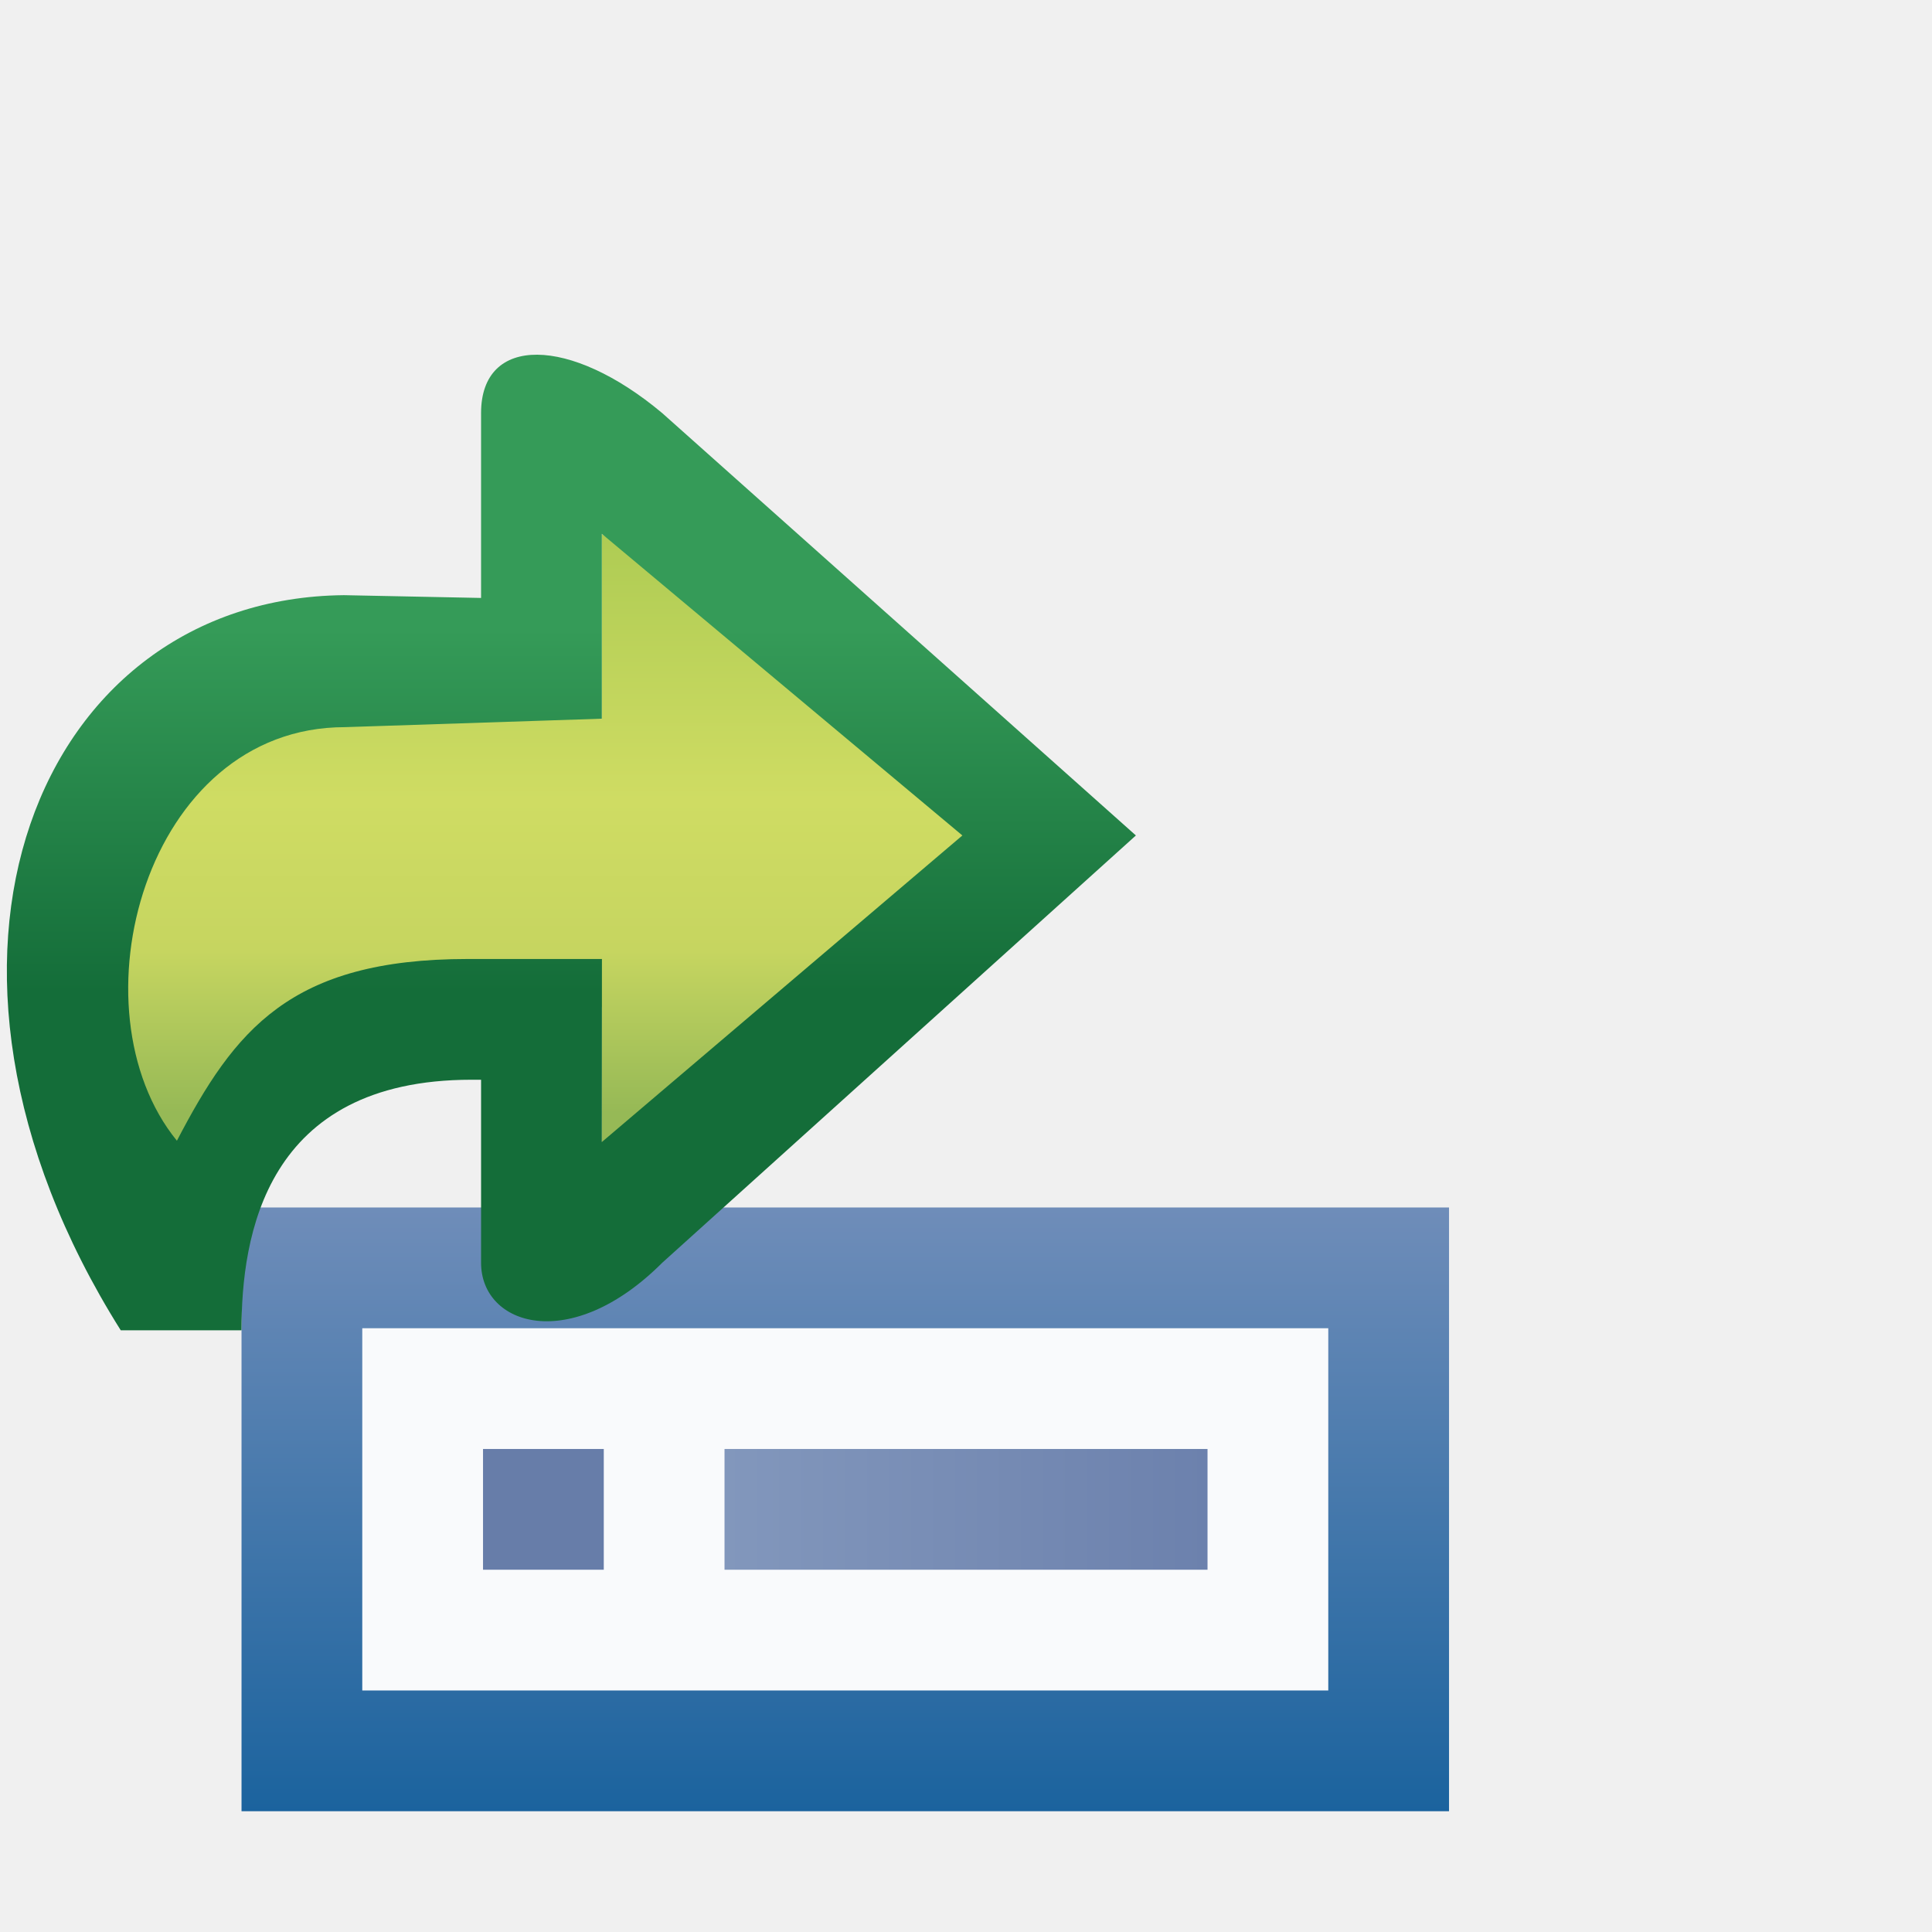
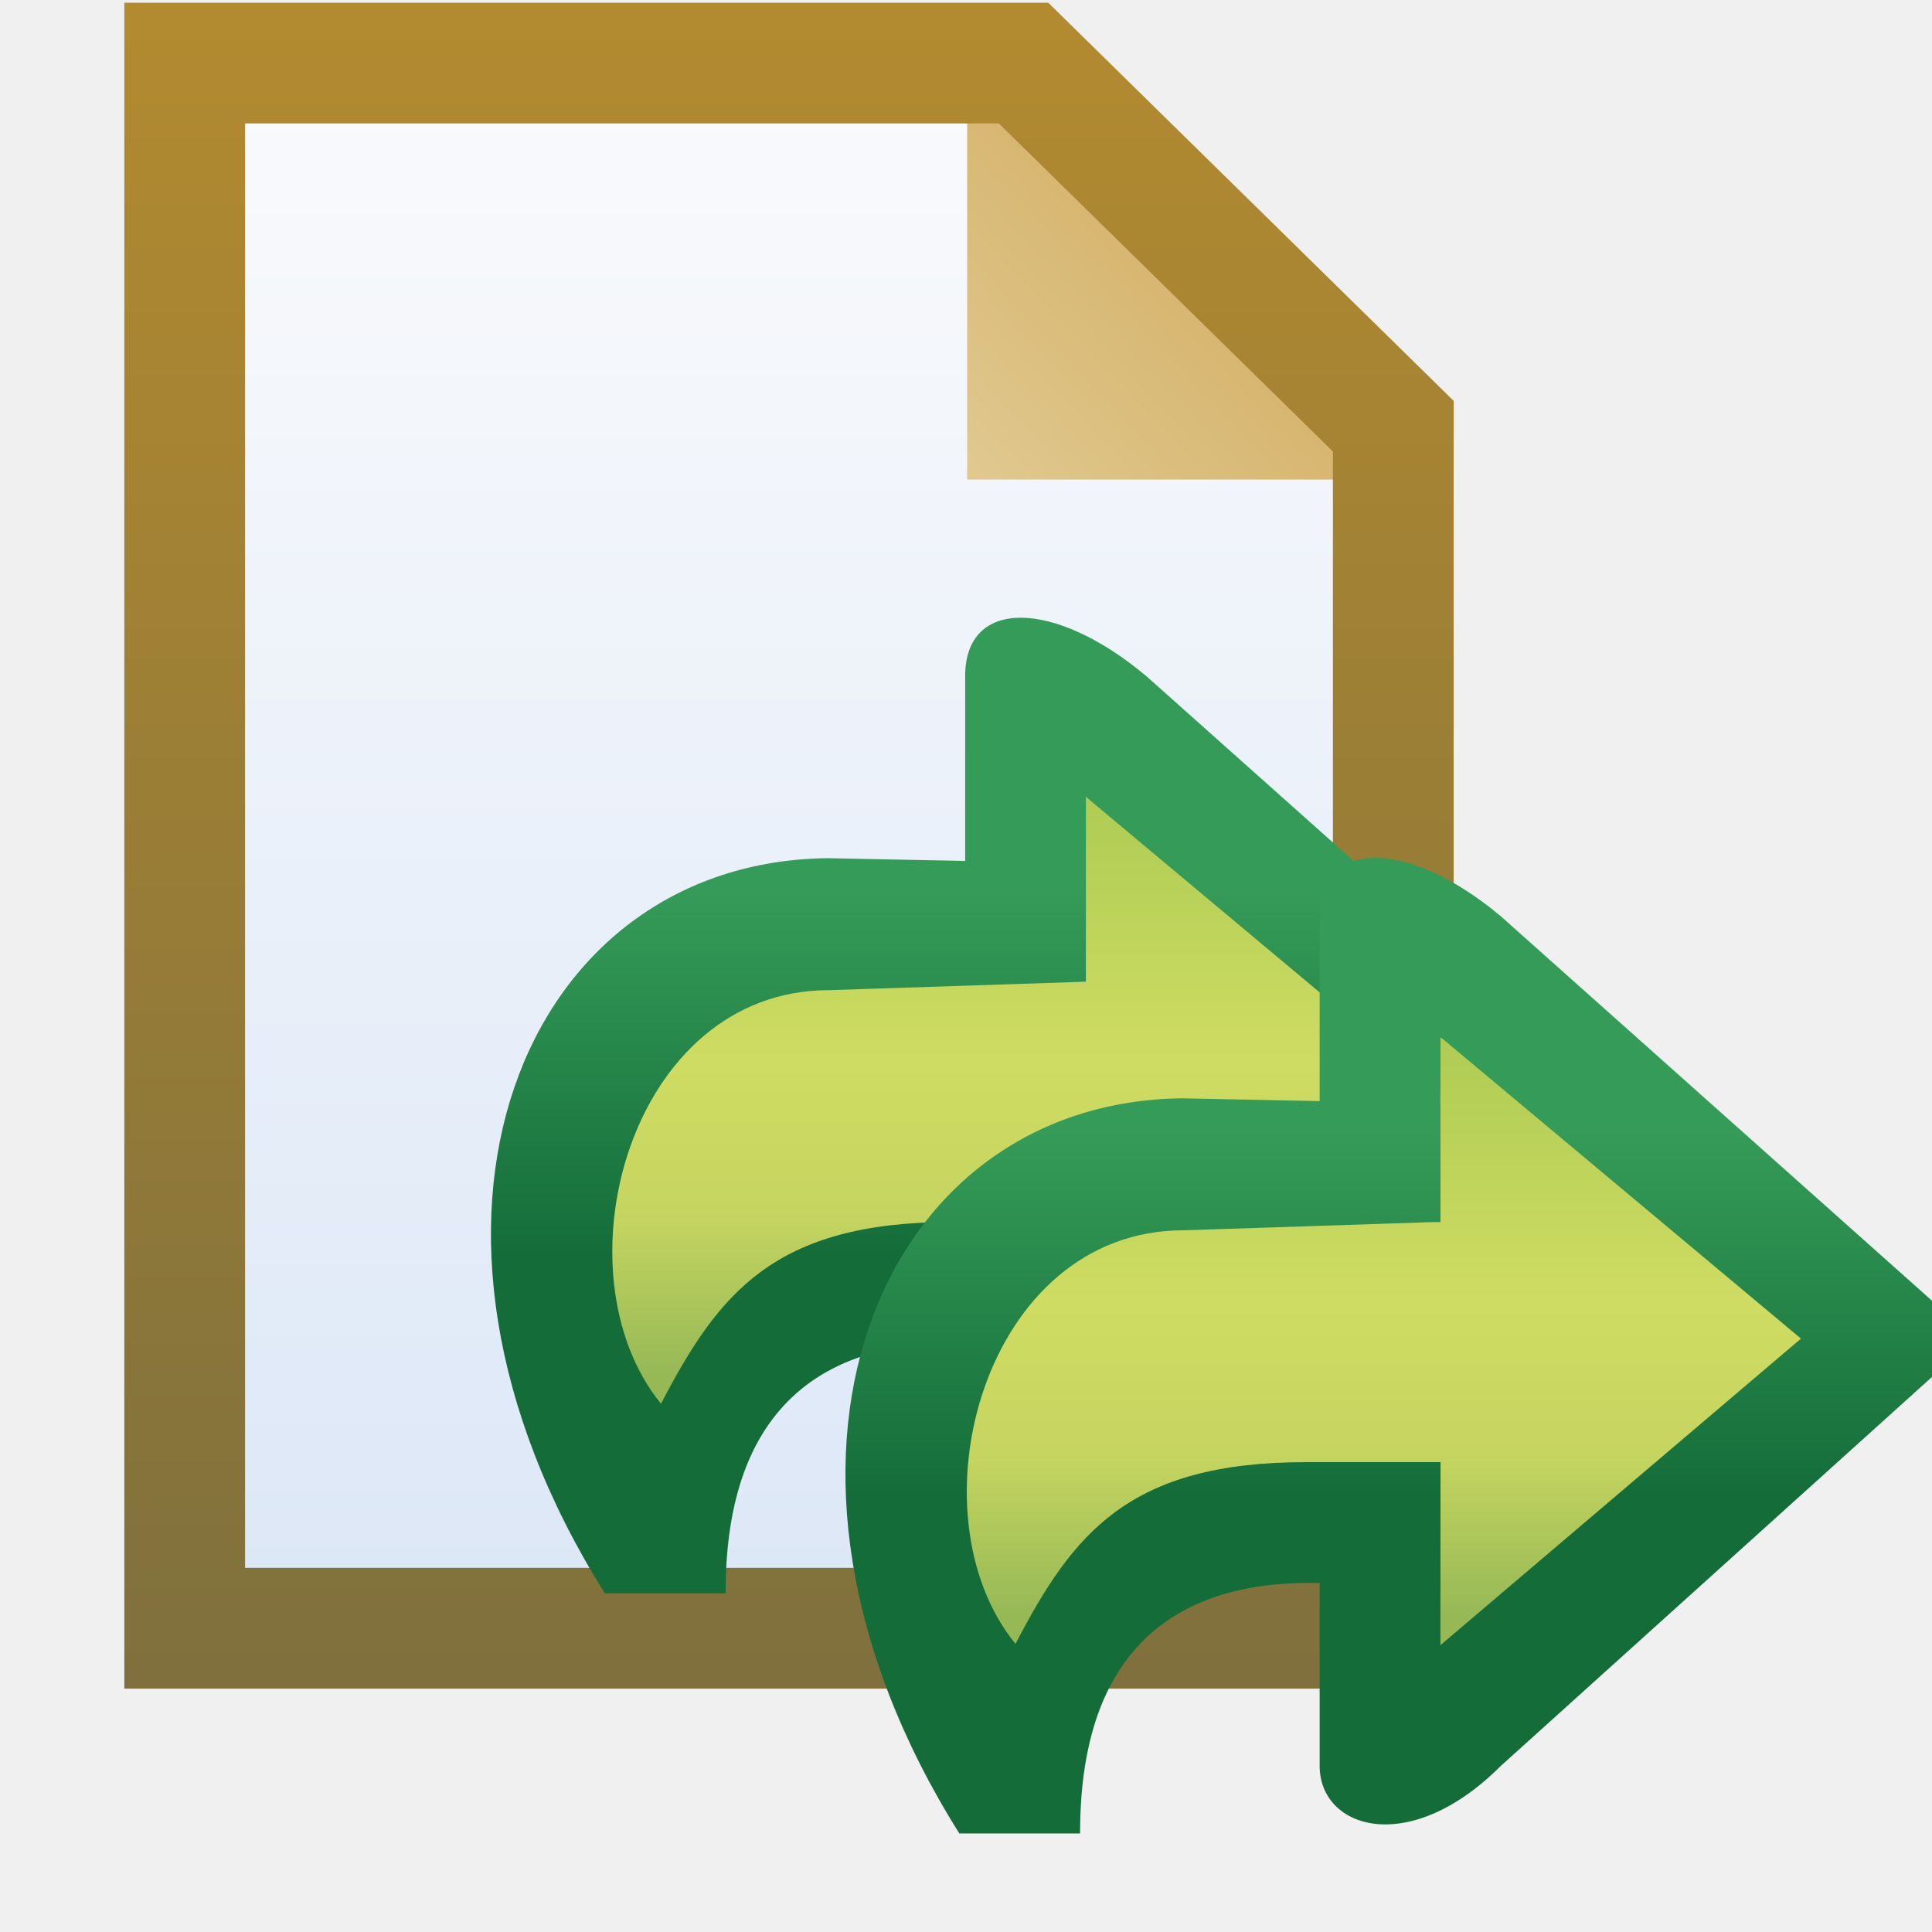
<svg xmlns="http://www.w3.org/2000/svg" xmlns:xlink="http://www.w3.org/1999/xlink" width="16" height="16" id="svg4223" version="1.1">
  <defs id="defs4225">
    <linearGradient id="linearGradient3837">
      <stop style="stop-color:#6f8db9;stop-opacity:1;" offset="0" id="stop3839" />
      <stop style="stop-color:#1b639e;stop-opacity:1" offset="1" id="stop3841" />
    </linearGradient>
    <linearGradient id="linearGradient3829">
      <stop style="stop-color:#8297bc;stop-opacity:1" offset="0" id="stop3831" />
      <stop style="stop-color:#6c81ad;stop-opacity:1" offset="1" id="stop3833" />
    </linearGradient>
    <linearGradient id="linearGradient3047">
      <stop id="stop3049" offset="0" style="stop-color:#146d39;stop-opacity:1" />
      <stop id="stop3051" offset="1" style="stop-color:#359b58;stop-opacity:1" />
    </linearGradient>
    <linearGradient id="linearGradient23102">
      <stop style="stop-color:#c9473e;stop-opacity:1" offset="0" id="stop23104" />
      <stop id="stop23118" offset="0.254" style="stop-color:#f35863;stop-opacity:1" />
      <stop style="stop-color:#f6928e;stop-opacity:1" offset="1" id="stop23106" />
    </linearGradient>
    <linearGradient xlink:href="#linearGradient5103-3-7" id="linearGradient9563" gradientUnits="userSpaceOnUse" gradientTransform="translate(19.91161,-20)" x1="12.339" y1="1043.051" x2="12.339" y2="1048.051" />
    <linearGradient id="linearGradient5103-3-7">
      <stop style="stop-color:#96b956;stop-opacity:1" offset="0" id="stop5105-5-4" />
      <stop id="stop7550-07-0" offset="0.267" style="stop-color:#c6d560;stop-opacity:1" />
      <stop id="stop7548-6-9" offset="0.517" style="stop-color:#cfdc63;stop-opacity:1" />
      <stop style="stop-color:#abca52;stop-opacity:1" offset="1" id="stop5107-7-48" />
    </linearGradient>
    <linearGradient xlink:href="#linearGradient8562" id="linearGradient9565" gradientUnits="userSpaceOnUse" gradientTransform="translate(19.91161,-40)" x1="11.339" y1="1064.051" x2="11.339" y2="1067.051" />
    <linearGradient id="linearGradient8562">
      <stop style="stop-color:#6994ad;stop-opacity:1" offset="0" id="stop8564" />
      <stop style="stop-color:#005596;stop-opacity:1" offset="1" id="stop8566" />
    </linearGradient>
    <linearGradient y2="1067.051" x2="11.339" y1="1064.051" x1="11.339" gradientTransform="translate(19.91161,-40)" gradientUnits="userSpaceOnUse" id="linearGradient6482" xlink:href="#linearGradient3047" />
    <linearGradient xlink:href="#linearGradient3829" id="linearGradient3835" x1="52.178" y1="-1019.767" x2="56.178" y2="-1019.767" gradientUnits="userSpaceOnUse" />
    <linearGradient xlink:href="#linearGradient3837" id="linearGradient3843" x1="53.178" y1="-1022.267" x2="53.178" y2="-1017.267" gradientUnits="userSpaceOnUse" />
    <linearGradient xlink:href="#linearGradient3837" id="linearGradient3851" gradientUnits="userSpaceOnUse" x1="53.178" y1="-1022.267" x2="53.178" y2="-1017.267" />
    <linearGradient xlink:href="#linearGradient3829" id="linearGradient3853" gradientUnits="userSpaceOnUse" x1="52.178" y1="-1019.767" x2="56.178" y2="-1019.767" />
    <linearGradient xlink:href="#linearGradient3047" id="linearGradient3861" gradientUnits="userSpaceOnUse" gradientTransform="matrix(1,0,0,-1,-6.266193,2108.629)" x1="11.339" y1="1064.051" x2="11.339" y2="1067.051" />
    <linearGradient xlink:href="#linearGradient5103-3-7" id="linearGradient3864" gradientUnits="userSpaceOnUse" gradientTransform="matrix(1,0,0,-1,-6.266193,2088.629)" x1="12.339" y1="1043.051" x2="12.339" y2="1048.051" />
    <linearGradient id="linearGradient5103-3-7-7">
      <stop style="stop-color:#96b956;stop-opacity:1" offset="0" id="stop5105-5-4-4" />
      <stop id="stop7550-07-0-0" offset="0.267" style="stop-color:#c6d560;stop-opacity:1" />
      <stop id="stop7548-6-9-9" offset="0.517" style="stop-color:#cfdc63;stop-opacity:1" />
      <stop style="stop-color:#abca52;stop-opacity:1" offset="1" id="stop5107-7-48-4" />
    </linearGradient>
    <linearGradient xlink:href="#linearGradient3047-8" id="linearGradient3861-8" gradientUnits="userSpaceOnUse" gradientTransform="matrix(1,0,0,-1,-6.266193,2108.629)" x1="11.339" y1="1064.051" x2="11.339" y2="1067.051" />
    <linearGradient id="linearGradient3047-8">
      <stop id="stop3049-2" offset="0" style="stop-color:#146d39;stop-opacity:1" />
      <stop id="stop3051-4" offset="1" style="stop-color:#359b58;stop-opacity:1" />
    </linearGradient>
    <linearGradient xlink:href="#linearGradient3829-7" id="linearGradient3853-2" gradientUnits="userSpaceOnUse" x1="52.178" y1="-1019.767" x2="56.178" y2="-1019.767" />
    <linearGradient id="linearGradient3829-7">
      <stop style="stop-color:#8297bc;stop-opacity:1" offset="0" id="stop3831-6" />
      <stop style="stop-color:#6c81ad;stop-opacity:1" offset="1" id="stop3833-1" />
    </linearGradient>
    <mask maskUnits="userSpaceOnUse" id="mask3991">
      <g transform="matrix(1,0,0,-1,-46.1778,2068.629)" id="g3993" style="fill:#ffffff">
        <rect style="fill:#ffffff;fill-opacity:1;stroke:none" id="rect3995" width="10" height="5" x="48.178" y="-1022.267" transform="scale(1,-1)" />
        <rect style="fill:#ffffff;fill-opacity:1;stroke:none" id="rect3997" width="8" height="3" x="49.178" y="-1021.267" transform="scale(1,-1)" />
        <rect style="fill:#ffffff;fill-opacity:1;stroke:none" id="rect3999" width="1" height="1" x="50.178" y="-1020.267" transform="scale(1,-1)" />
        <rect style="fill:#ffffff;fill-opacity:1;stroke:none" id="rect4001" width="4" height="1" x="52.178" y="-1020.267" transform="scale(1,-1)" />
      </g>
    </mask>
    <filter id="filter4003" x="-0.168" width="1.336" y="-0.194" height="1.388">
      <feGaussianBlur stdDeviation="0.658" id="feGaussianBlur4005" />
    </filter>
+     <linearGradient xlink:href="#linearGradient4902-3" id="linearGradient4908-2" x1="10.545" y1="1038.578" x2="10.545" y2="1052.323" gradientUnits="userSpaceOnUse" gradientTransform="translate(-2.009153,-1.029411)" />
+     <linearGradient id="linearGradient4902-3">
+       <stop style="stop-color:#b28a30;stop-opacity:1" offset="0" id="stop4904-2" />
+       <stop style="stop-color:#7f703d;stop-opacity:1" offset="1" id="stop4906-2" />
+     </linearGradient>
+     <linearGradient y2="1052.323" x2="10.545" y1="1038.578" x1="10.545" gradientTransform="translate(-3.506509,-0.5465)" gradientUnits="userSpaceOnUse" id="linearGradient3037" xlink:href="#linearGradient4902-3" />
+     <linearGradient xlink:href="#linearGradient4902-3-2" id="linearGradient4908-2-0" x1="10.545" y1="1038.578" x2="10.545" y2="1052.323" gradientUnits="userSpaceOnUse" gradientTransform="translate(9.990847,-5.0294)" />
+     <linearGradient id="linearGradient4902-3-2">
+       <stop style="stop-color:#b28a30;stop-opacity:1" offset="0" id="stop4904-2-0" />
+       <stop style="stop-color:#7f703d;stop-opacity:1" offset="1" id="stop4906-2-8" />
+     </linearGradient>
+     <linearGradient xlink:href="#linearGradient4894-6" id="linearGradient4900-1" x1="7.999" y1="1042.231" x2="9.987" y2="1040.33" gradientUnits="userSpaceOnUse" gradientTransform="translate(1.990847,-1.029411)" />
+     <linearGradient id="linearGradient4894-6">
+       <stop style="stop-color:#e0c88f;stop-opacity:1" offset="0" id="stop4896-8" />
+       <stop style="stop-color:#d5b269;stop-opacity:1" offset="1" id="stop4898-5" />
+     </linearGradient>
+     <linearGradient y2="1040.33" x2="9.987" y1="1042.231" x1="7.999" gradientTransform="translate(13.99085,-5.0294)" gradientUnits="userSpaceOnUse" id="linearGradient3059" xlink:href="#linearGradient4894-6" />
+     <linearGradient xlink:href="#linearGradient4894-6" id="linearGradient3132" gradientUnits="userSpaceOnUse" gradientTransform="translate(13.99085,-5.0294)" x1="7.999" y1="1042.231" x2="9.987" y2="1040.33" />
+     <linearGradient xlink:href="#linearGradient4902-3-2" id="linearGradient3134" gradientUnits="userSpaceOnUse" gradientTransform="translate(9.990847,-5.0294)" x1="10.545" y1="1038.578" x2="10.545" y2="1052.323" />
+     <linearGradient y2="1051.838" x2="9.895" y1="1039.153" x1="9.895" gradientUnits="userSpaceOnUse" id="linearGradient4101" xlink:href="#linearGradient4994-6" gradientTransform="translate(-2.009153,-1.029411)" />
+     <linearGradient id="linearGradient4994-6">
+       <stop style="stop-color:#f9fafc;stop-opacity:1;" offset="0" id="stop4996-1" />
+       <stop style="stop-color:#dce7f7;stop-opacity:1" offset="1" id="stop4998-89" />
+     </linearGradient>
+     <linearGradient xlink:href="#linearGradient4894-6-4" id="linearGradient4900-1-2" x1="7.999" y1="1042.231" x2="9.987" y2="1040.33" gradientUnits="userSpaceOnUse" gradientTransform="translate(17.36296,-2.49068)" />
+     <linearGradient id="linearGradient4894-6-4">
+       <stop style="stop-color:#e0c88f;stop-opacity:1" offset="0" id="stop4896-8-0" />
+       <stop style="stop-color:#d5b269;stop-opacity:1" offset="1" id="stop4898-5-6" />
+     </linearGradient>
+     <linearGradient xlink:href="#linearGradient4902-3-3" id="linearGradient4908-2-6" x1="10.545" y1="1038.578" x2="10.545" y2="1052.323" gradientUnits="userSpaceOnUse" gradientTransform="translate(13.36296,-2.49068)" />
+     <linearGradient id="linearGradient4902-3-3">
+       <stop style="stop-color:#b28a30;stop-opacity:1" offset="0" id="stop4904-2-4" />
+       <stop style="stop-color:#7f703d;stop-opacity:1" offset="1" id="stop4906-2-85" />
+     </linearGradient>
+     <linearGradient y2="1051.838" x2="9.895" y1="1039.153" x1="9.895" gradientTransform="translate(13.36296,-2.49068)" gradientUnits="userSpaceOnUse" id="linearGradient3086" xlink:href="#linearGradient4994-6" />
+     <linearGradient xlink:href="#linearGradient4994-6" id="linearGradient3201" gradientUnits="userSpaceOnUse" gradientTransform="translate(13.36296,-2.49068)" x1="9.895" y1="1039.153" x2="9.895" y2="1051.838" />
+     <linearGradient xlink:href="#linearGradient4894-6-4" id="linearGradient3203" gradientUnits="userSpaceOnUse" gradientTransform="translate(17.36296,-2.49068)" x1="7.999" y1="1042.231" x2="9.987" y2="1040.33" />
+     <linearGradient xlink:href="#linearGradient4902-3-3" id="linearGradient3205" gradientUnits="userSpaceOnUse" gradientTransform="translate(13.36296,-2.49068)" x1="10.545" y1="1038.578" x2="10.545" y2="1052.323" />
+     <linearGradient xlink:href="#linearGradient4994-6-8" id="linearGradient3201-2" gradientUnits="userSpaceOnUse" gradientTransform="translate(13.36296,-2.49068)" x1="9.895" y1="1039.153" x2="9.895" y2="1051.838" />
+     <linearGradient id="linearGradient4994-6-8">
+       <stop style="stop-color:#f9fafc;stop-opacity:1;" offset="0" id="stop4996-1-0" />
+       <stop style="stop-color:#dce7f7;stop-opacity:1" offset="1" id="stop4998-89-8" />
+     </linearGradient>
+     <linearGradient xlink:href="#linearGradient4894-6-4-8" id="linearGradient3203-8" gradientUnits="userSpaceOnUse" gradientTransform="translate(17.36296,-2.49068)" x1="7.999" y1="1042.231" x2="9.987" y2="1040.33" />
+     <linearGradient id="linearGradient4894-6-4-8">
+       <stop style="stop-color:#e0c88f;stop-opacity:1" offset="0" id="stop4896-8-0-1" />
+       <stop style="stop-color:#d5b269;stop-opacity:1" offset="1" id="stop4898-5-6-9" />
+     </linearGradient>
+     <linearGradient xlink:href="#linearGradient4902-3-3-4" id="linearGradient3205-8" gradientUnits="userSpaceOnUse" gradientTransform="translate(13.36296,-2.49068)" x1="10.545" y1="1038.578" x2="10.545" y2="1052.323" />
+     <linearGradient id="linearGradient4902-3-3-4">
+       <stop style="stop-color:#b28a30;stop-opacity:1" offset="0" id="stop4904-2-4-5" />
+       <stop style="stop-color:#7f703d;stop-opacity:1" offset="1" id="stop4906-2-85-0" />
+     </linearGradient>
+     <linearGradient y2="1052.323" x2="10.545" y1="1038.578" x1="10.545" gradientTransform="translate(13.36296,-2.49068)" gradientUnits="userSpaceOnUse" id="linearGradient3233" xlink:href="#linearGradient4902-3-3-4" />
+     <linearGradient xlink:href="#linearGradient4902-3-3-4" id="linearGradient3313" gradientUnits="userSpaceOnUse" gradientTransform="translate(13.36296,-2.49068)" x1="10.545" y1="1038.578" x2="10.545" y2="1052.323" />
+     <linearGradient xlink:href="#linearGradient5103-3-7-1" id="linearGradient3864-2" gradientUnits="userSpaceOnUse" gradientTransform="matrix(1,0,0,-1,-6.266193,2088.629)" x1="12.339" y1="1043.051" x2="12.339" y2="1048.051" />
+     <linearGradient id="linearGradient5103-3-7-1">
+       <stop style="stop-color:#96b956;stop-opacity:1" offset="0" id="stop5105-5-4-3" />
+       <stop id="stop7550-07-0-7" offset="0.267" style="stop-color:#c6d560;stop-opacity:1" />
+       <stop id="stop7548-6-9-2" offset="0.517" style="stop-color:#cfdc63;stop-opacity:1" />
+       <stop style="stop-color:#abca52;stop-opacity:1" offset="1" id="stop5107-7-48-0" />
+     </linearGradient>
+     <linearGradient xlink:href="#linearGradient3047-1" id="linearGradient3861-3" gradientUnits="userSpaceOnUse" gradientTransform="matrix(1,0,0,-1,-6.266193,2108.629)" x1="11.339" y1="1064.051" x2="11.339" y2="1067.051" />
+     <linearGradient id="linearGradient3047-1">
+       <stop id="stop3049-1" offset="0" style="stop-color:#146d39;stop-opacity:1" />
+       <stop id="stop3051-9" offset="1" style="stop-color:#359b58;stop-opacity:1" />
+     </linearGradient>
+     <linearGradient y2="1067.051" x2="11.339" y1="1064.051" x1="11.339" gradientTransform="matrix(1,0,0,-1,-6.266193,2108.629)" gradientUnits="userSpaceOnUse" id="linearGradient3338" xlink:href="#linearGradient3047-1" />
+     <linearGradient xlink:href="#linearGradient5103-3-7-1" id="linearGradient3381" gradientUnits="userSpaceOnUse" gradientTransform="matrix(1,0,0,-1,-6.266193,2088.629)" x1="12.339" y1="1043.051" x2="12.339" y2="1048.051" />
+     <linearGradient xlink:href="#linearGradient3047-1" id="linearGradient3383" gradientUnits="userSpaceOnUse" gradientTransform="matrix(1,0,0,-1,-6.266193,2108.629)" x1="11.339" y1="1064.051" x2="11.339" y2="1067.051" />
+     <linearGradient xlink:href="#linearGradient5103-3-7" id="linearGradient3385" gradientUnits="userSpaceOnUse" gradientTransform="matrix(1,0,0,-1,-6.266193,2088.629)" x1="12.339" y1="1043.051" x2="12.339" y2="1048.051" />
+     <linearGradient xlink:href="#linearGradient3047" id="linearGradient3387" gradientUnits="userSpaceOnUse" gradientTransform="matrix(1,0,0,-1,-6.266193,2108.629)" x1="11.339" y1="1064.051" x2="11.339" y2="1067.051" />
  </defs>
  <g id="layer1" transform="translate(0,-1036.362)">
-     <g transform="matrix(1,0,0,-1,-46.1778,2068.629)" id="g3845">
-       <rect style="fill:url(#linearGradient3851);fill-opacity:1;stroke:none" id="rect3053" width="10" height="5" x="48.178" y="-1022.267" transform="scale(1,-1)" />
-       <rect style="fill:#f9fafc;fill-opacity:1;stroke:none" id="rect3059" width="8" height="3" x="49.178" y="-1021.267" transform="scale(1,-1)" />
-       <rect style="fill:#677da9;fill-opacity:1;stroke:none" id="rect3055" width="1" height="1" x="50.178" y="-1020.267" transform="scale(1,-1)" />
-       <rect style="fill:url(#linearGradient3853);fill-opacity:1;stroke:none" id="rect3057" width="4" height="1" x="52.178" y="-1020.267" transform="scale(1,-1)" />
-     </g>
    <g id="g3986" mask="url(#mask3991)">
      <g style="fill:#ffffff;stroke:#ffffff;filter:url(#filter4003);opacity:0.75" id="g3866-5">
        <path style="fill:#ffffff;fill-opacity:1;stroke:#ffffff;display:inline" d="m 1.519,1046.656 -0.816,-1.994 0.882,-2.398 3.398,0.051 0,-1.531 3.781,2.432 -3.781,3.003 0,-1.516 -2.545,0 z" id="path4108-1-5" />
        <path style="fill:#ffffff;fill-opacity:1;stroke:#ffffff;display:inline" d="m 3.984,1046.82 0,-1.516 -0.08,0 c -1.711,0 -1.967,1.362 -1.967,2.138 l -1,0 C -1,1044.362 0.323,1041.316 2.848,1041.291 l 1.136,0.023 0,-1.531 c 0,-0.652 0.741,-0.637 1.5,0 l 3.923,3.498 -3.923,3.539 c -0.76,0.76 -1.5,0.52 -1.5,0 z m 1,-1 2.986,-2.539 -2.986,-2.498 0,1.531 -2.128,0.07 c -1.657,0 -2.276,2.339 -1.391,3.425 0.477,-0.914 0.935,-1.505 2.408,-1.505 l 1.112,0 z" id="path4108-1-6-1" />
      </g>
    </g>
-     <g id="g3866">
-       <path id="path4108-1" d="m 1.519,1046.656 -0.816,-1.994 0.882,-2.398 3.398,0.051 0,-1.531 3.781,2.432 -3.781,3.003 0,-1.516 -2.545,0 z" style="fill:url(#linearGradient3864);fill-opacity:1;stroke:none;display:inline" />
-       <path id="path4108-1-6" d="m 3.984,1046.82 0,-1.516 -0.08,0 c -1.711,0 -1.904,1.299 -1.904,2.075 l -1,0 c -1.937,-3.08 -0.678,-6.063 1.848,-6.088 l 1.136,0.023 0,-1.531 c 0,-0.652 0.741,-0.637 1.5,0 l 3.923,3.498 -3.923,3.539 c -0.76,0.76 -1.5,0.52 -1.5,0 z m 1,-1 2.986,-2.539 -2.986,-2.498 0,1.531 -2.128,0.07 c -1.657,0 -2.276,2.339 -1.391,3.425 0.477,-0.914 0.935,-1.505 2.408,-1.505 l 1.112,0 z" style="fill:url(#linearGradient3861);fill-opacity:1;stroke:none;display:inline" />
+     <g id="g3196" transform="translate(-17.33043,0.473509)">
+       <path id="rect4001-3" d="m 18.86,1036.411 7.01,0 3.062,3.007 0,9.955 -10.072,0 z" style="fill:url(#linearGradient3201-2);fill-opacity:1;stroke:none;display:inline" />
+       <path id="path4884" d="m 25.34,1035.949 0,3.911 3.977,0 z" style="fill:url(#linearGradient3203-8);fill-opacity:1;stroke:none;display:inline" />
+       <path id="rect4001-6" d="m 18.86,1036.411 6.947,0 3.062,3.007 0,9.955 -10.009,0 z" style="fill:none;stroke:url(#linearGradient3313);stroke-width:1;stroke-linecap:butt;stroke-linejoin:miter;stroke-miterlimit:4;stroke-opacity:1;stroke-dashoffset:0;display:inline" />
+     </g>
+     <g id="g3373" transform="translate(-17.2673,0.126269)">
+       <g transform="translate(21.27634,2.051872)" id="g3866-3">
+         <path style="fill:url(#linearGradient3381);fill-opacity:1;stroke:none;display:inline" d="m 1.519,1046.656 -0.816,-1.994 0.882,-2.398 3.398,0.051 0,-1.531 3.781,2.432 -3.781,3.003 0,-1.516 -2.545,0 z" id="path4108-1-2" />
+         <path style="fill:url(#linearGradient3383);fill-opacity:1;stroke:none;display:inline" d="m 3.984,1046.82 0,-1.516 -0.08,0 c -1.711,0 -1.904,1.299 -1.904,2.075 l -1,0 c -1.937,-3.08 -0.678,-6.063 1.848,-6.088 l 1.136,0.023 0,-1.531 c 0,-0.652 0.741,-0.637 1.5,0 l 3.923,3.498 -3.923,3.539 c -0.76,0.76 -1.5,0.52 -1.5,0 z m 1,-1 2.986,-2.539 -2.986,-2.498 0,1.531 -2.128,0.07 c -1.657,0 -2.276,2.339 -1.391,3.425 0.477,-0.914 0.935,-1.505 2.408,-1.505 l 1.112,0 z" id="path4108-1-6-7" />
+       </g>
+       <g transform="translate(24.21209,4.04061)" id="g3866">
+         <path style="fill:url(#linearGradient3385);fill-opacity:1;stroke:none;display:inline" d="m 1.519,1046.656 -0.816,-1.994 0.882,-2.398 3.398,0.051 0,-1.531 3.781,2.432 -3.781,3.003 0,-1.516 -2.545,0 z" id="path4108-1" />
+         <path style="fill:url(#linearGradient3387);fill-opacity:1;stroke:none;display:inline" d="m 3.984,1046.82 0,-1.516 -0.08,0 c -1.711,0 -1.904,1.299 -1.904,2.075 l -1,0 c -1.937,-3.08 -0.678,-6.063 1.848,-6.088 l 1.136,0.023 0,-1.531 c 0,-0.652 0.741,-0.637 1.5,0 l 3.923,3.498 -3.923,3.539 c -0.76,0.76 -1.5,0.52 -1.5,0 z m 1,-1 2.986,-2.539 -2.986,-2.498 0,1.531 -2.128,0.07 c -1.657,0 -2.276,2.339 -1.391,3.425 0.477,-0.914 0.935,-1.505 2.408,-1.505 l 1.112,0 z" id="path4108-1-6" />
+       </g>
    </g>
  </g>
</svg>
